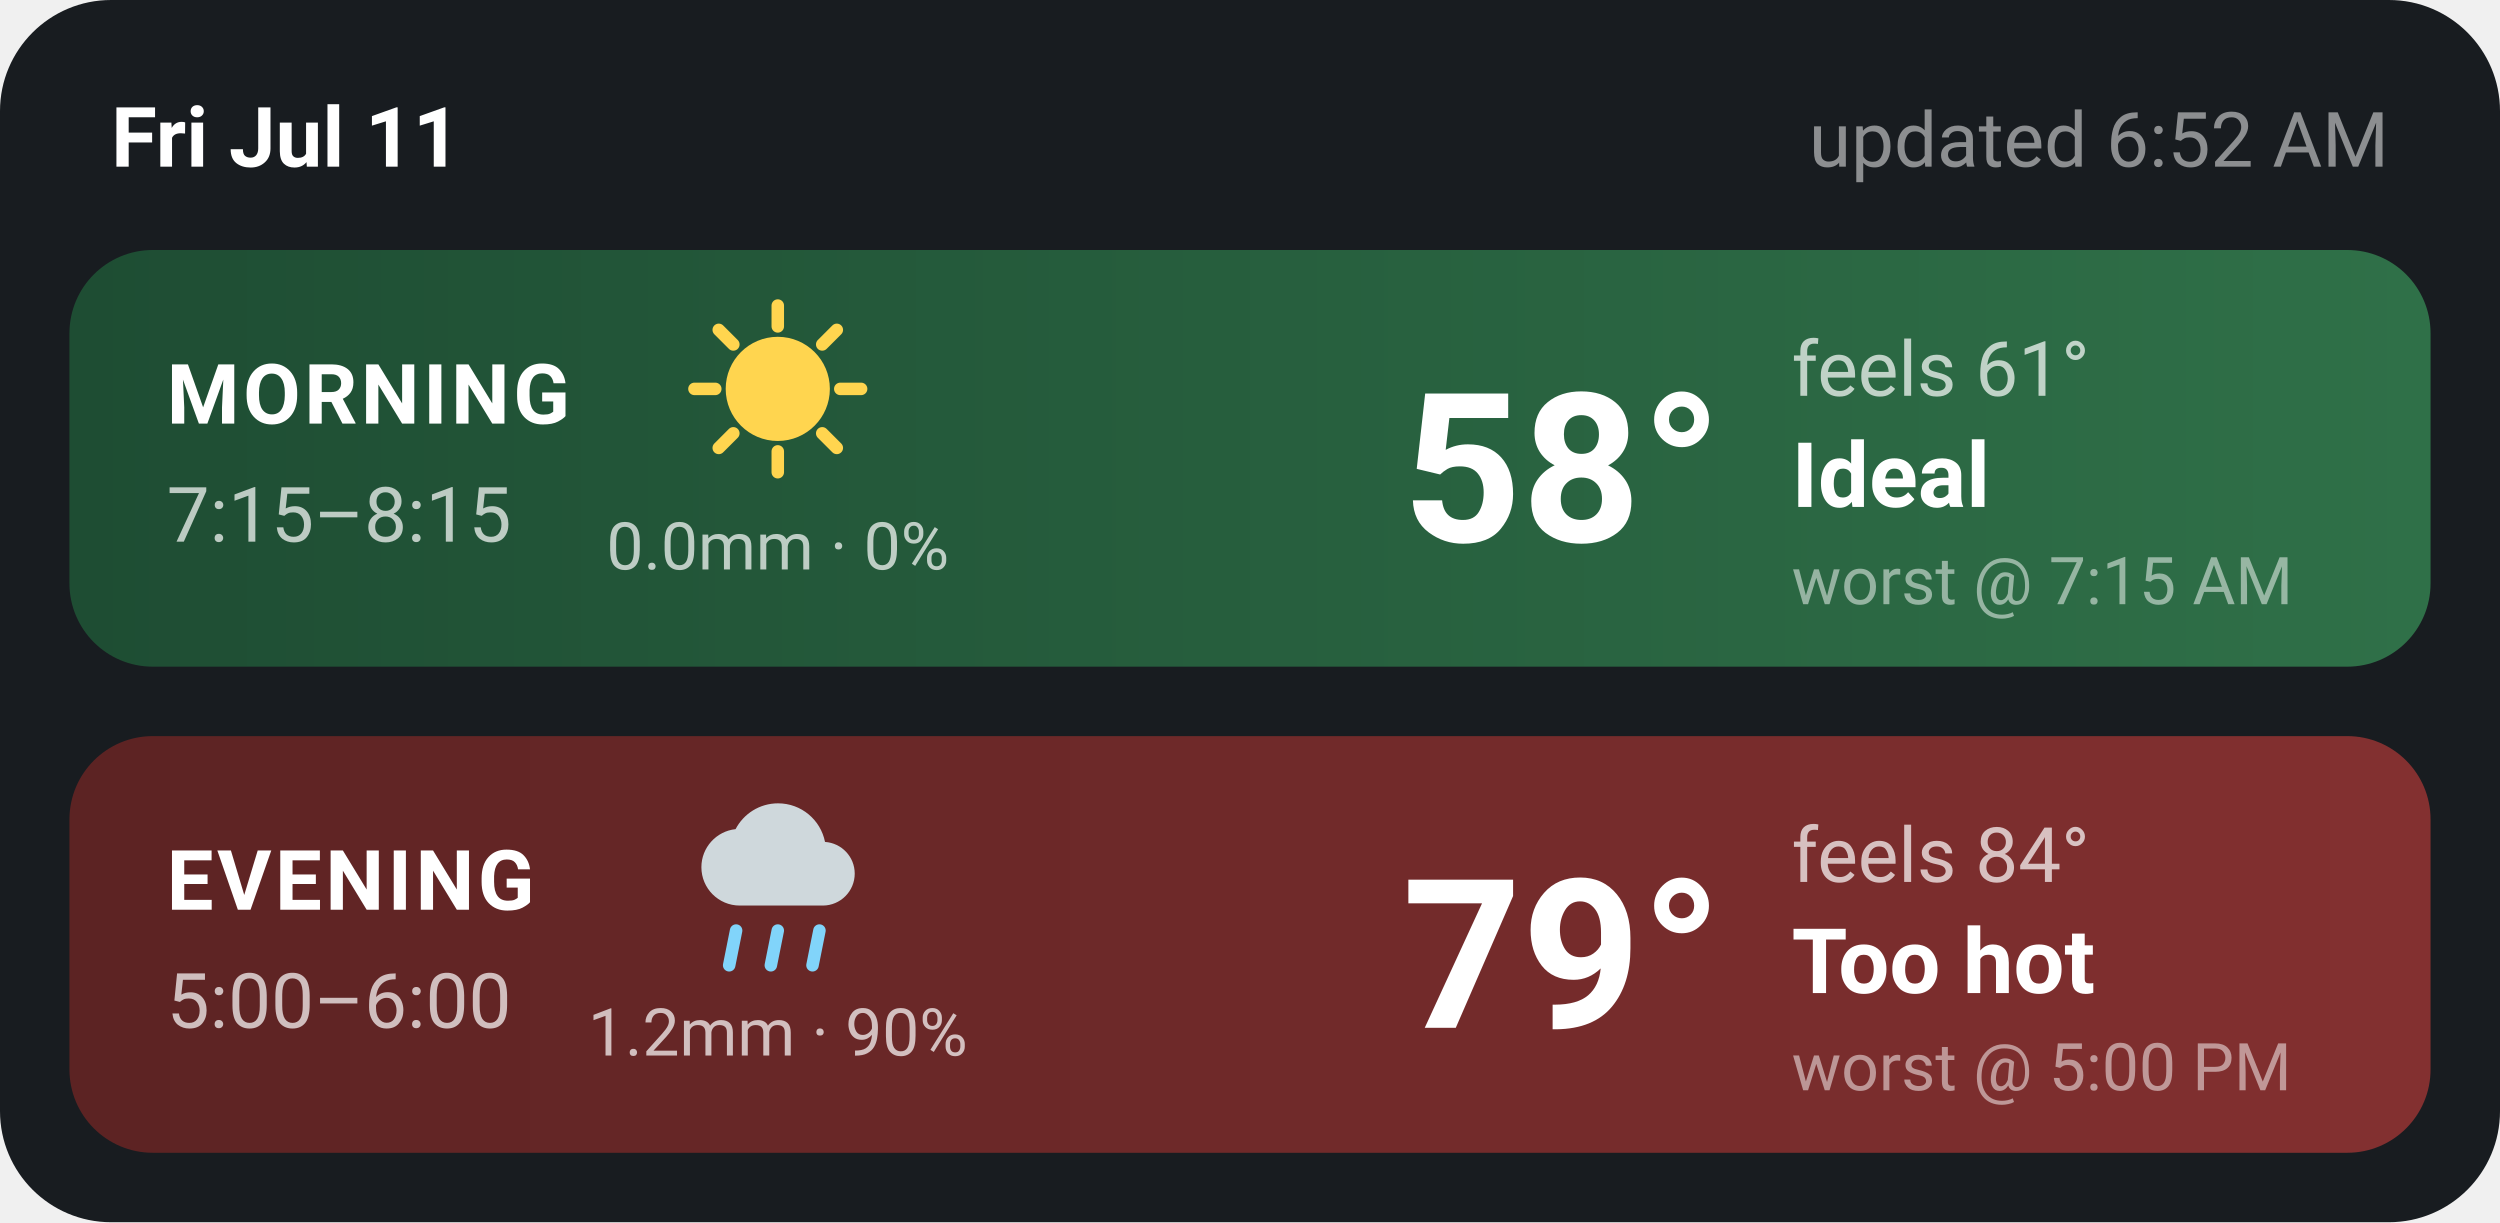
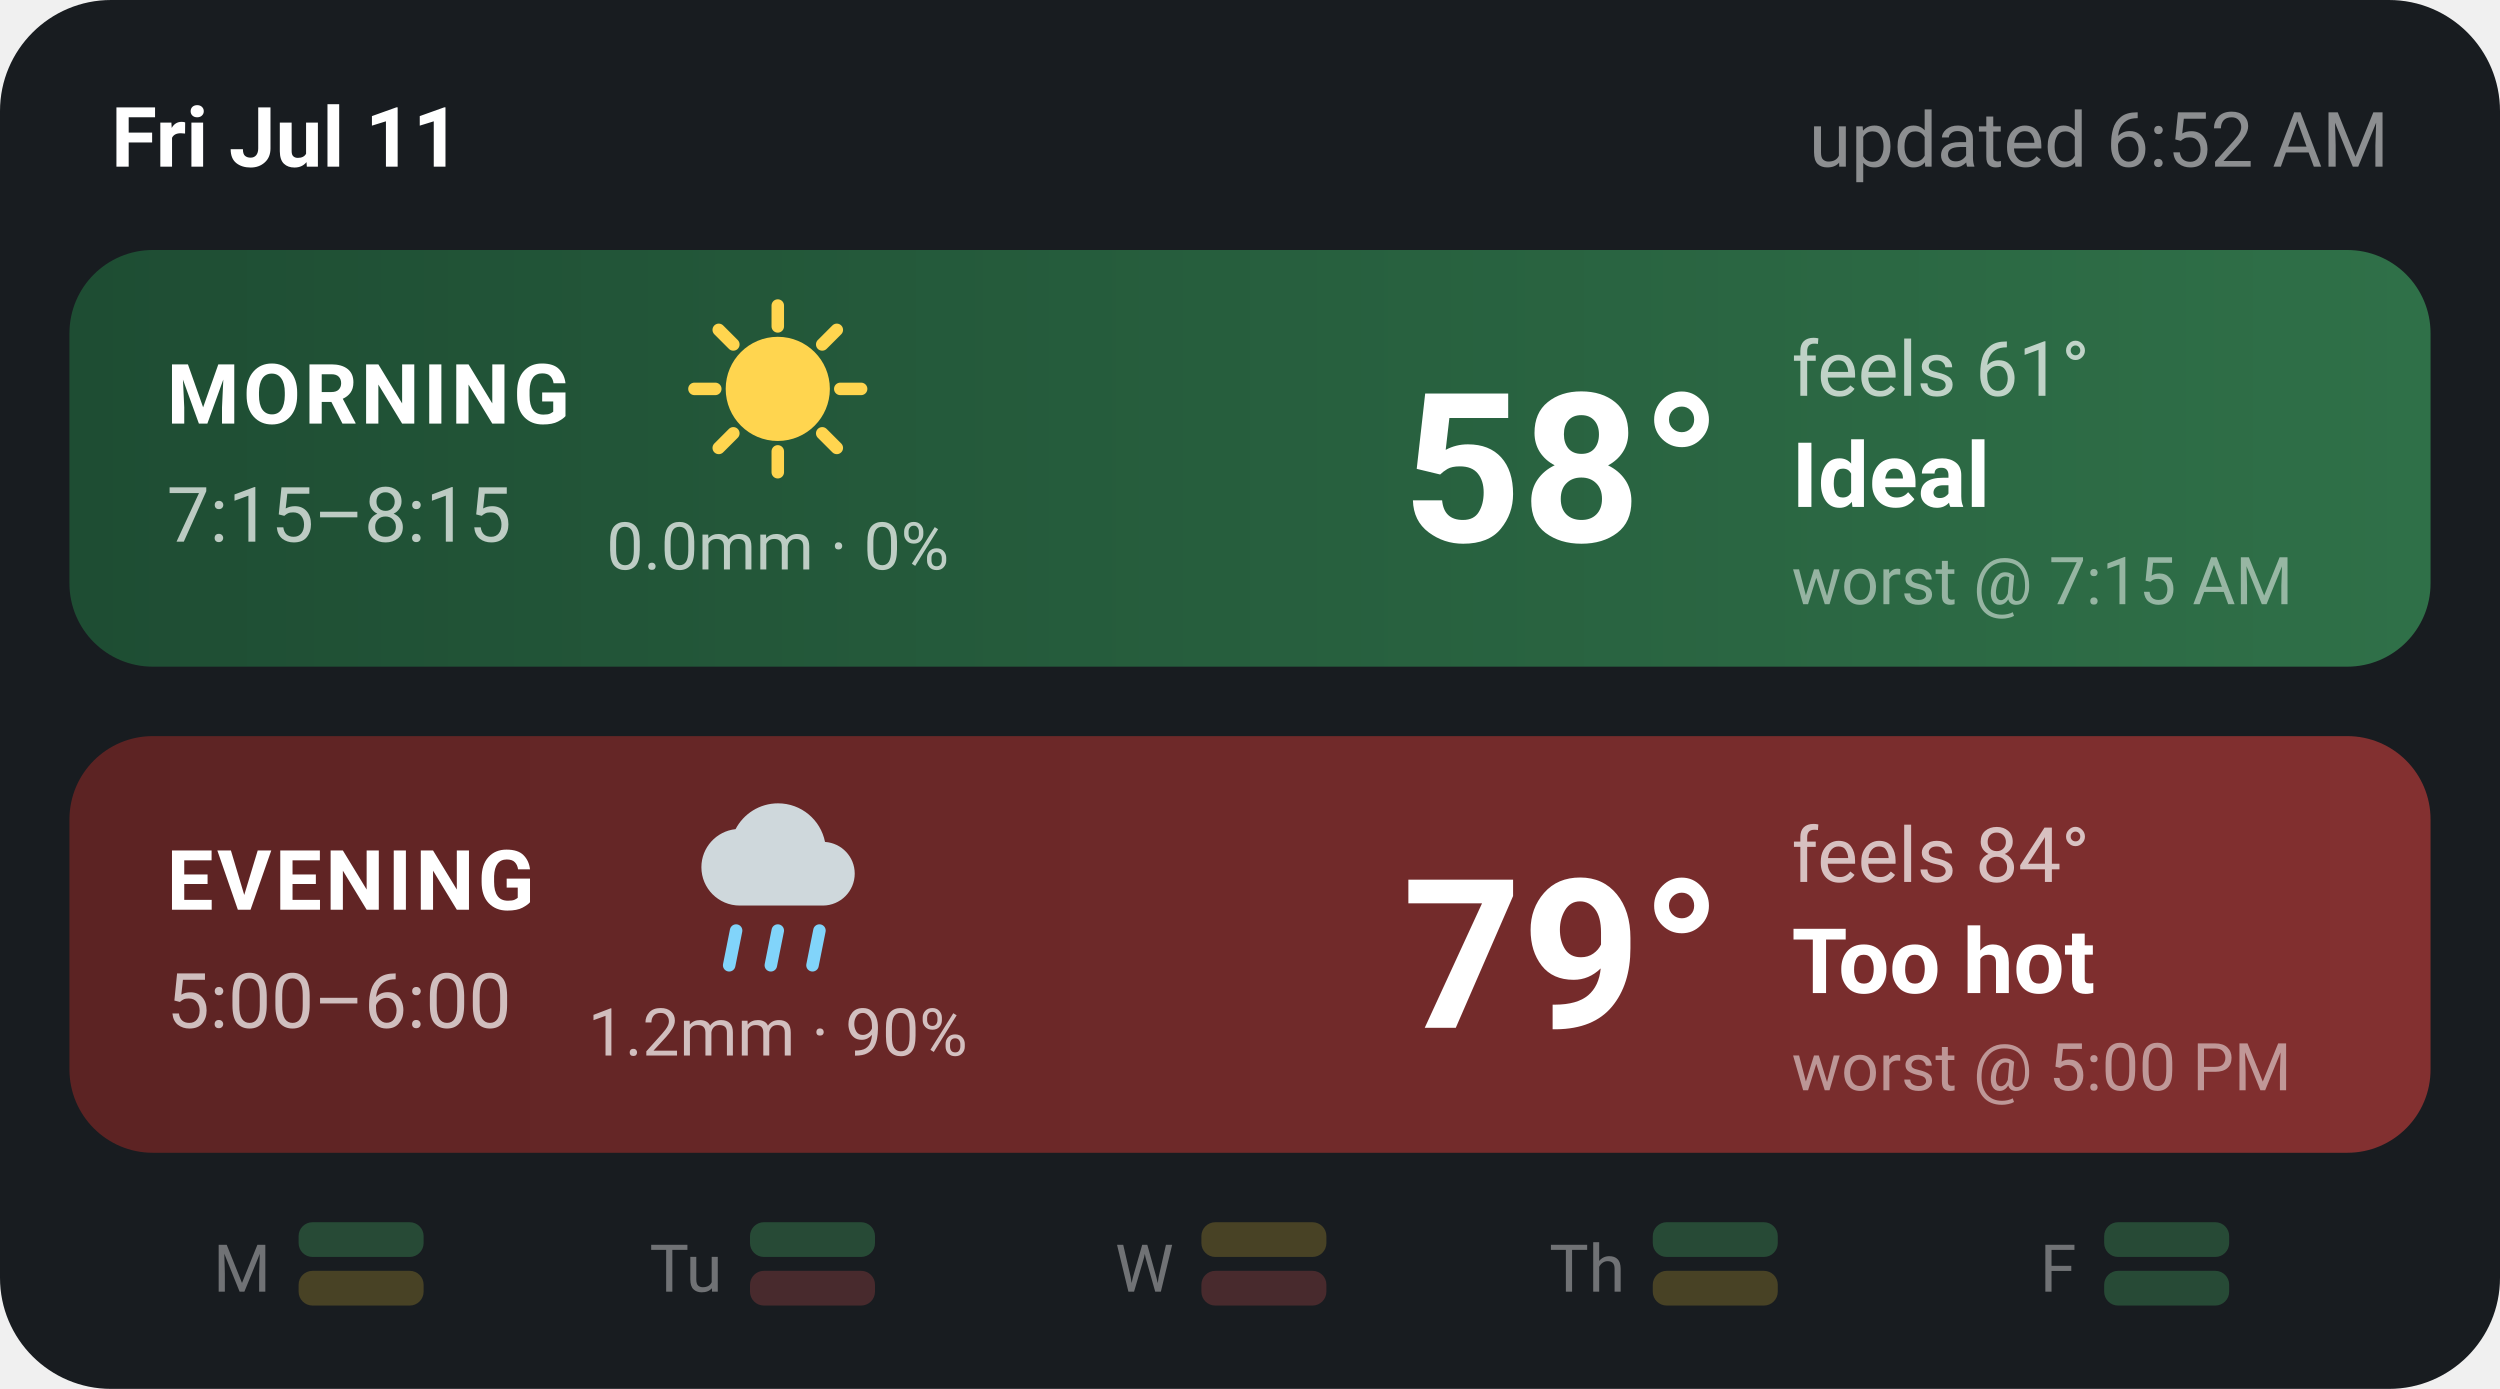
- <svg xmlns="http://www.w3.org/2000/svg" width="360" height="176" viewBox="0 0 360 176" font-family="Segoe UI, Roboto, Helvetica, Arial, sans-serif">
+ <svg xmlns="http://www.w3.org/2000/svg" width="360" height="200" viewBox="0 0 360 200" font-family="Segoe UI, Roboto, Helvetica, Arial, sans-serif">
  <defs>
    <linearGradient id="gGreen" x1="0" y1="0" x2="1" y2="0">
      <stop offset="0" stop-color="#1E4D33" />
      <stop offset="1" stop-color="#2F7048" />
    </linearGradient>
    <linearGradient id="gRed" x1="0" y1="0" x2="1" y2="0">
      <stop offset="0" stop-color="#5C2323" />
      <stop offset="1" stop-color="#833030" />
    </linearGradient>
  </defs>
-   <rect width="360" height="176" rx="16" fill="#181C20" />
+   <rect width="360" height="200" rx="16" fill="#181C20" />
  <text x="16" y="24" font-size="12" font-weight="700" fill="#FFFFFF">Fri Jul 11</text>
  <text x="344" y="24" font-size="11" fill="#FFFFFF" fill-opacity="0.5" text-anchor="end">updated 6:52 AM</text>
  <rect x="10" y="36" width="340" height="60" rx="12" fill="url(#gGreen)" />
  <text x="24" y="61" font-size="12" font-weight="700" fill="#FFFFFF" letter-spacing="0.5">MORNING</text>
  <text x="24" y="78" font-size="11" fill="#FFFFFF" fill-opacity="0.7">7:15–8:15</text>
  <g stroke="#FFD54F" stroke-width="1.8" stroke-linecap="round">
    <circle cx="112" cy="56" r="7.5" fill="#FFD54F" stroke="none" />
    <line x1="112" y1="44" x2="112" y2="47" />
    <line x1="112" y1="65" x2="112" y2="68" />
    <line x1="100" y1="56" x2="103" y2="56" />
    <line x1="121" y1="56" x2="124" y2="56" />
    <line x1="103.5" y1="47.5" x2="105.6" y2="49.6" />
    <line x1="118.4" y1="62.4" x2="120.5" y2="64.5" />
    <line x1="120.5" y1="47.5" x2="118.4" y2="49.6" />
    <line x1="105.6" y1="62.4" x2="103.5" y2="64.5" />
  </g>
  <text x="112" y="82" font-size="9.5" fill="#FFFFFF" fill-opacity="0.7" text-anchor="middle">0.0mm · 0%</text>
  <text x="248" y="78" font-size="30" font-weight="700" fill="#FFFFFF" text-anchor="end">58°</text>
  <text x="258" y="57" font-size="11" fill="#FFFFFF" fill-opacity="0.7">feels 61°</text>
  <text x="258" y="73" font-size="13" font-weight="600" fill="#FFFFFF">Ideal</text>
  <text x="258" y="87" font-size="9.5" fill="#FFFFFF" fill-opacity="0.5">worst @ 7:15 AM</text>
  <rect x="10" y="106" width="340" height="60" rx="12" fill="url(#gRed)" />
  <text x="24" y="131" font-size="12" font-weight="700" fill="#FFFFFF" letter-spacing="0.5">EVENING</text>
  <text x="24" y="148" font-size="11" fill="#FFFFFF" fill-opacity="0.7">5:00–6:00</text>
  <g transform="translate(101,112) scale(0.92)">
    <path fill="#CFD8DC" d="M19.35,10.04C18.67,6.59 15.64,4 12,4C9.11,4 6.6,5.64 5.35,8.04C2.34,8.36 0,10.91 0,14A6,6 0 0,0 6,20H19A5,5 0 0,0 24,15C24,12.36 21.95,10.22 19.35,10.04Z" />
  </g>
  <g stroke="#81D4FA" stroke-width="1.8" stroke-linecap="round">
    <line x1="106" y1="134" x2="105" y2="139" />
    <line x1="112" y1="134" x2="111" y2="139" />
    <line x1="118" y1="134" x2="117" y2="139" />
  </g>
  <text x="112" y="152" font-size="9.5" fill="#FFFFFF" fill-opacity="0.7" text-anchor="middle">1.2mm · 90%</text>
  <text x="248" y="148" font-size="30" font-weight="700" fill="#FFFFFF" text-anchor="end">79°</text>
  <text x="258" y="127" font-size="11" fill="#FFFFFF" fill-opacity="0.7">feels 84°</text>
  <text x="258" y="143" font-size="13" font-weight="600" fill="#FFFFFF">Too hot</text>
  <text x="258" y="157" font-size="9.5" fill="#FFFFFF" fill-opacity="0.5">worst @ 5:00 PM</text>
+   <g font-size="9.5" fill="#FFFFFF" fill-opacity="0.38">
+     <text x="39" y="186" text-anchor="end">M</text>
+     <text x="104" y="186" text-anchor="end">Tu</text>
+     <text x="169" y="186" text-anchor="end">W</text>
+     <text x="234" y="186" text-anchor="end">Th</text>
+     <text x="299" y="186" text-anchor="end">F</text>
+   </g>
+   <rect x="43" y="176" width="18" height="5" rx="2" fill="#43A05E" fill-opacity="0.35" />
+   <rect x="43" y="183" width="18" height="5" rx="2" fill="#A0892E" fill-opacity="0.35" />
+   <rect x="108" y="176" width="18" height="5" rx="2" fill="#43A05E" fill-opacity="0.35" />
+   <rect x="108" y="183" width="18" height="5" rx="2" fill="#A04545" fill-opacity="0.35" />
+   <rect x="173" y="176" width="18" height="5" rx="2" fill="#A0892E" fill-opacity="0.35" />
+   <rect x="173" y="183" width="18" height="5" rx="2" fill="#A04545" fill-opacity="0.35" />
+   <rect x="238" y="176" width="18" height="5" rx="2" fill="#43A05E" fill-opacity="0.35" />
+   <rect x="238" y="183" width="18" height="5" rx="2" fill="#A0892E" fill-opacity="0.35" />
+   <rect x="303" y="176" width="18" height="5" rx="2" fill="#43A05E" fill-opacity="0.35" />
+   <rect x="303" y="183" width="18" height="5" rx="2" fill="#43A05E" fill-opacity="0.35" />
</svg>
